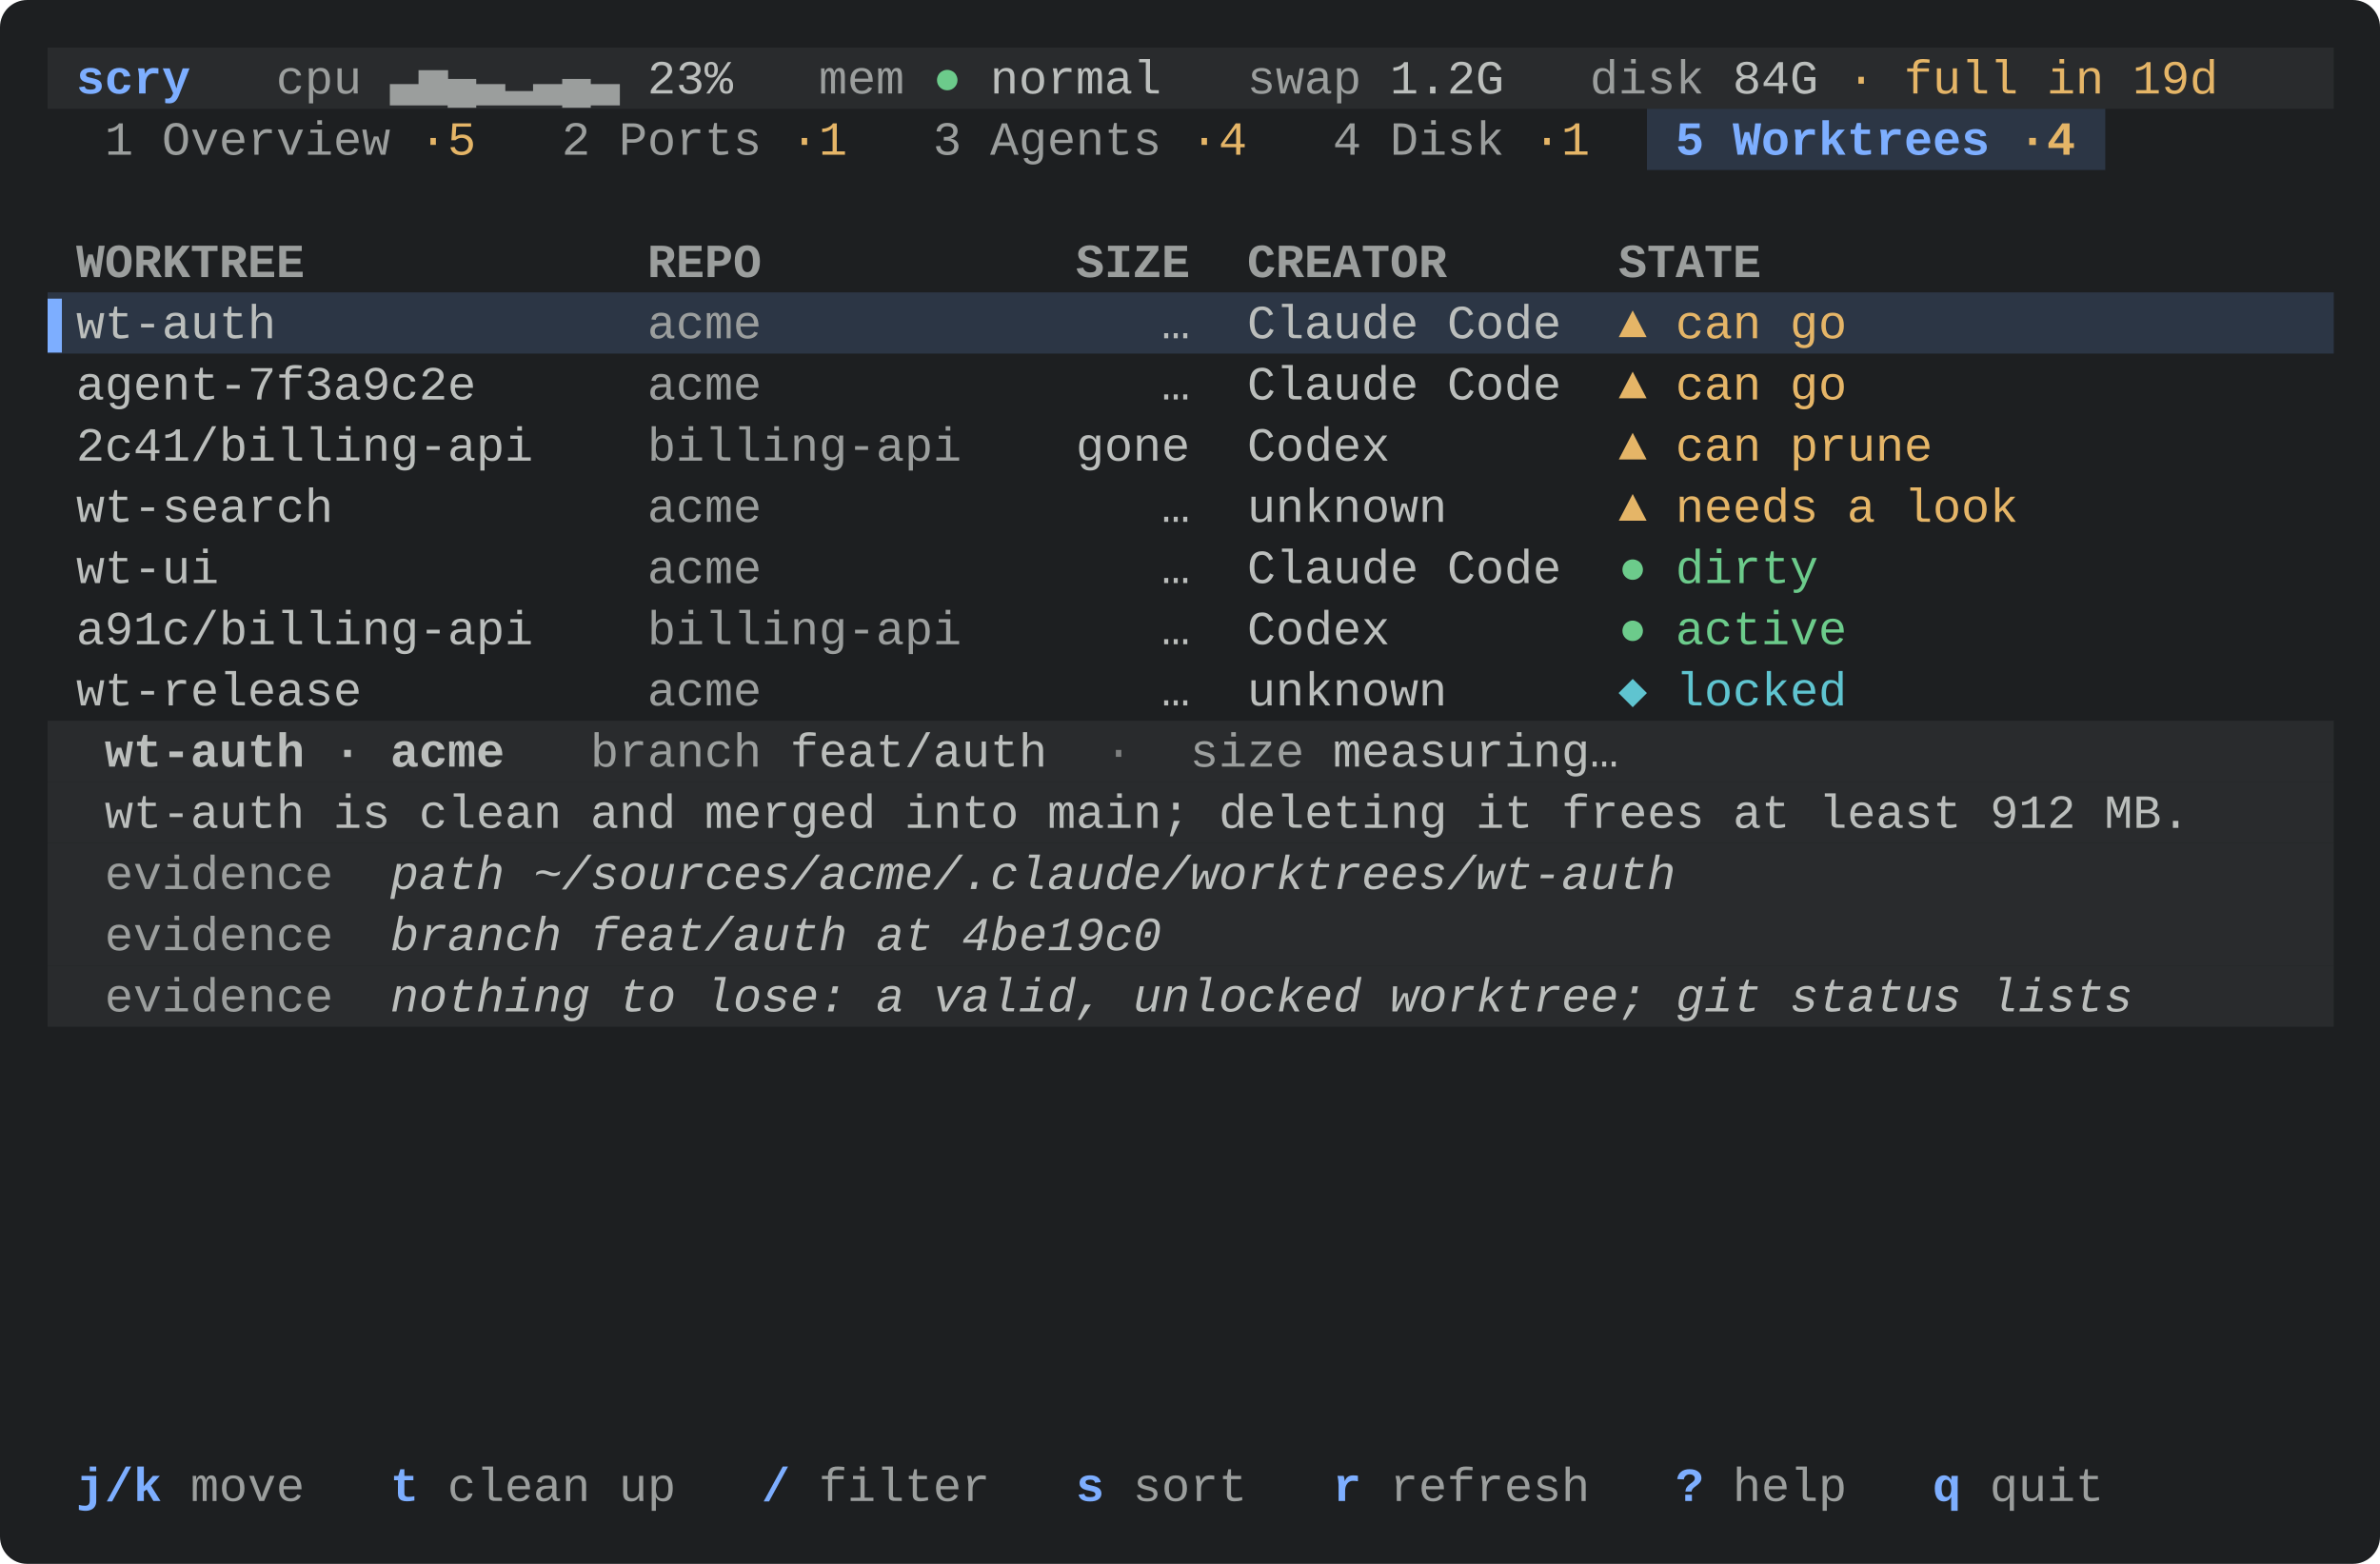
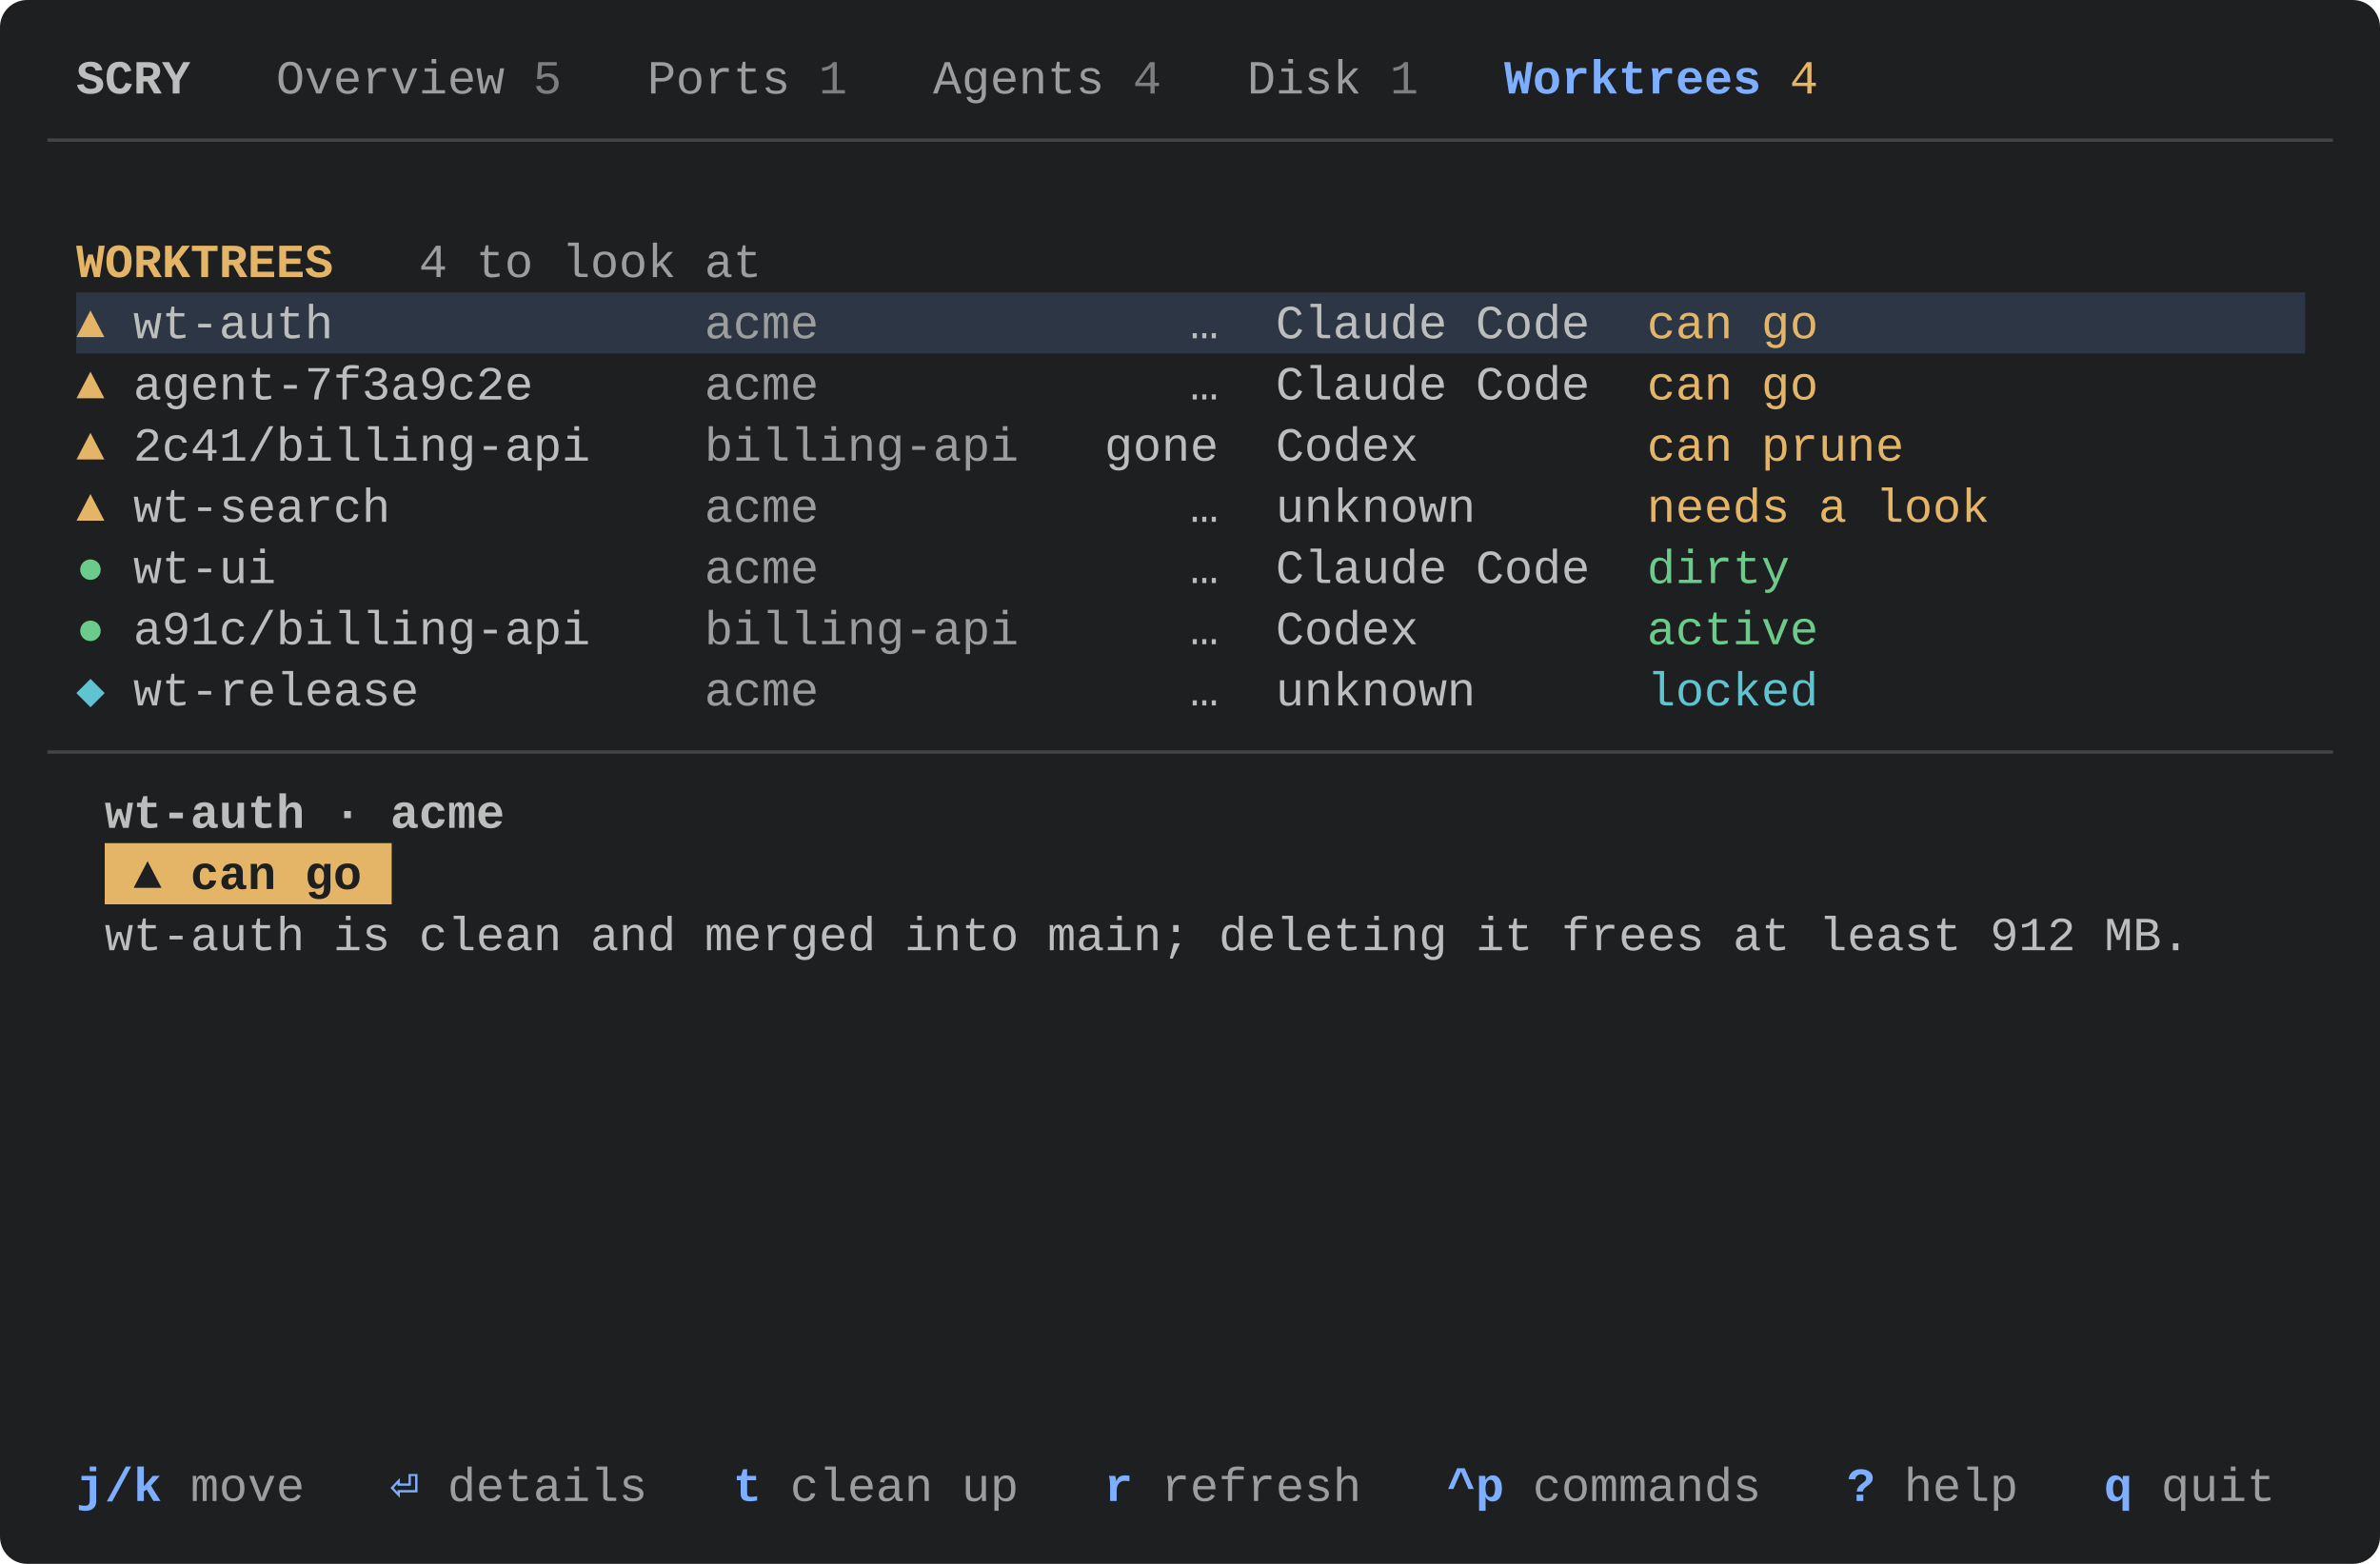
<svg xmlns="http://www.w3.org/2000/svg" width="700" height="460" viewBox="0 0 700 460">
  <style>text{font-family:ui-monospace,SFMono-Regular,"SF Mono",Menlo,Consolas,"Liberation Mono","DejaVu Sans Mono",monospace;font-size:14px;white-space:pre}</style>
  <rect width="700" height="460" rx="8" fill="#1d1f21" />
  <g transform="translate(14 14)">
-     <rect x="0.0" y="0" width="672.4" height="18" fill="#292b2d" />
-     <text x="8.4" y="13.5" fill="#7daeff" textLength="33.6" lengthAdjust="spacingAndGlyphs" xml:space="preserve" font-weight="700">scry</text>
-     <text x="67.2" y="13.5" fill="#9b9e9d" textLength="100.8" lengthAdjust="spacingAndGlyphs" xml:space="preserve">cpu ▃▅▄▃▂▃▄▃</text>
-     <text x="176.4" y="13.5" fill="#bbbebc" textLength="25.2" lengthAdjust="spacingAndGlyphs" xml:space="preserve">23%</text>
-     <text x="226.8" y="13.5" fill="#9b9e9d" textLength="25.2" lengthAdjust="spacingAndGlyphs" xml:space="preserve">mem</text>
-     <text x="260.4" y="13.5" fill="#6ccb8b" textLength="8.4" lengthAdjust="spacingAndGlyphs" xml:space="preserve">●</text>
-     <text x="277.2" y="13.5" fill="#bbbebc" textLength="50.4" lengthAdjust="spacingAndGlyphs" xml:space="preserve">normal</text>
-     <text x="352.8" y="13.5" fill="#9b9e9d" textLength="33.6" lengthAdjust="spacingAndGlyphs" xml:space="preserve">swap</text>
-     <text x="394.8" y="13.5" fill="#bbbebc" textLength="33.6" lengthAdjust="spacingAndGlyphs" xml:space="preserve">1.2G</text>
-     <text x="453.6" y="13.5" fill="#9b9e9d" textLength="33.6" lengthAdjust="spacingAndGlyphs" xml:space="preserve">disk</text>
-     <text x="495.6" y="13.5" fill="#bbbebc" textLength="25.2" lengthAdjust="spacingAndGlyphs" xml:space="preserve">84G</text>
-     <text x="529.2" y="13.5" fill="#e5b567" textLength="109.2" lengthAdjust="spacingAndGlyphs" xml:space="preserve">· full in 19d</text>
-     <rect x="470.4" y="18" width="134.8" height="18" fill="#2c3645" />
-     <text x="16.8" y="31.5" fill="#9b9e9d" textLength="84.0" lengthAdjust="spacingAndGlyphs" xml:space="preserve">1 Overview</text>
-     <text x="109.2" y="31.5" fill="#e5b567" textLength="16.8" lengthAdjust="spacingAndGlyphs" xml:space="preserve">·5</text>
-     <text x="151.2" y="31.5" fill="#9b9e9d" textLength="58.8" lengthAdjust="spacingAndGlyphs" xml:space="preserve">2 Ports</text>
-     <text x="218.4" y="31.5" fill="#e5b567" textLength="16.8" lengthAdjust="spacingAndGlyphs" xml:space="preserve">·1</text>
-     <text x="260.4" y="31.5" fill="#9b9e9d" textLength="67.2" lengthAdjust="spacingAndGlyphs" xml:space="preserve">3 Agents</text>
-     <text x="336.0" y="31.5" fill="#e5b567" textLength="16.8" lengthAdjust="spacingAndGlyphs" xml:space="preserve">·4</text>
-     <text x="378.0" y="31.5" fill="#9b9e9d" textLength="50.4" lengthAdjust="spacingAndGlyphs" xml:space="preserve">4 Disk</text>
-     <text x="436.8" y="31.5" fill="#e5b567" textLength="16.8" lengthAdjust="spacingAndGlyphs" xml:space="preserve">·1</text>
-     <text x="478.8" y="31.5" fill="#7daeff" textLength="92.4" lengthAdjust="spacingAndGlyphs" xml:space="preserve" font-weight="700">5 Worktrees</text>
-     <text x="579.6" y="31.5" fill="#e5b567" textLength="16.8" lengthAdjust="spacingAndGlyphs" xml:space="preserve" font-weight="700">·4</text>
-     <text x="8.4" y="67.5" fill="#9b9e9d" textLength="67.2" lengthAdjust="spacingAndGlyphs" xml:space="preserve" font-weight="700">WORKTREE</text>
-     <text x="176.4" y="67.5" fill="#9b9e9d" textLength="33.6" lengthAdjust="spacingAndGlyphs" xml:space="preserve" font-weight="700">REPO</text>
-     <text x="302.4" y="67.5" fill="#9b9e9d" textLength="33.6" lengthAdjust="spacingAndGlyphs" xml:space="preserve" font-weight="700">SIZE</text>
-     <text x="352.8" y="67.5" fill="#9b9e9d" textLength="58.8" lengthAdjust="spacingAndGlyphs" xml:space="preserve" font-weight="700">CREATOR</text>
-     <text x="462.0" y="67.5" fill="#9b9e9d" textLength="42.0" lengthAdjust="spacingAndGlyphs" xml:space="preserve" font-weight="700">STATE</text>
-     <rect x="0.0" y="72" width="672.4" height="18" fill="#2c3645" />
-     <text x="0.0" y="85.5" fill="#7daeff" textLength="8.4" lengthAdjust="spacingAndGlyphs" xml:space="preserve">▌</text>
-     <text x="8.4" y="85.5" fill="#bbbebc" textLength="58.8" lengthAdjust="spacingAndGlyphs" xml:space="preserve">wt-auth</text>
-     <text x="176.4" y="85.5" fill="#9b9e9d" textLength="33.6" lengthAdjust="spacingAndGlyphs" xml:space="preserve">acme</text>
-     <text x="327.6" y="85.5" fill="#bbbebc" textLength="8.4" lengthAdjust="spacingAndGlyphs" xml:space="preserve">…</text>
-     <text x="352.8" y="85.5" fill="#bbbebc" textLength="92.4" lengthAdjust="spacingAndGlyphs" xml:space="preserve">Claude Code</text>
-     <text x="462.0" y="85.5" fill="#e5b567" textLength="67.2" lengthAdjust="spacingAndGlyphs" xml:space="preserve">▲ can go</text>
-     <text x="8.4" y="103.5" fill="#bbbebc" textLength="117.6" lengthAdjust="spacingAndGlyphs" xml:space="preserve">agent-7f3a9c2e</text>
-     <text x="176.4" y="103.5" fill="#9b9e9d" textLength="33.6" lengthAdjust="spacingAndGlyphs" xml:space="preserve">acme</text>
-     <text x="327.6" y="103.5" fill="#bbbebc" textLength="8.4" lengthAdjust="spacingAndGlyphs" xml:space="preserve">…</text>
-     <text x="352.8" y="103.5" fill="#bbbebc" textLength="92.4" lengthAdjust="spacingAndGlyphs" xml:space="preserve">Claude Code</text>
-     <text x="462.0" y="103.5" fill="#e5b567" textLength="67.2" lengthAdjust="spacingAndGlyphs" xml:space="preserve">▲ can go</text>
-     <text x="8.4" y="121.5" fill="#bbbebc" textLength="134.4" lengthAdjust="spacingAndGlyphs" xml:space="preserve">2c41/billing-api</text>
-     <text x="176.4" y="121.5" fill="#9b9e9d" textLength="92.4" lengthAdjust="spacingAndGlyphs" xml:space="preserve">billing-api</text>
-     <text x="302.4" y="121.5" fill="#bbbebc" textLength="33.6" lengthAdjust="spacingAndGlyphs" xml:space="preserve">gone</text>
-     <text x="352.8" y="121.5" fill="#bbbebc" textLength="42.0" lengthAdjust="spacingAndGlyphs" xml:space="preserve">Codex</text>
-     <text x="462.0" y="121.5" fill="#e5b567" textLength="92.4" lengthAdjust="spacingAndGlyphs" xml:space="preserve">▲ can prune</text>
-     <text x="8.4" y="139.5" fill="#bbbebc" textLength="75.6" lengthAdjust="spacingAndGlyphs" xml:space="preserve">wt-search</text>
-     <text x="176.4" y="139.5" fill="#9b9e9d" textLength="33.6" lengthAdjust="spacingAndGlyphs" xml:space="preserve">acme</text>
-     <text x="327.6" y="139.5" fill="#bbbebc" textLength="8.4" lengthAdjust="spacingAndGlyphs" xml:space="preserve">…</text>
-     <text x="352.8" y="139.5" fill="#bbbebc" textLength="58.8" lengthAdjust="spacingAndGlyphs" xml:space="preserve">unknown</text>
-     <text x="462.0" y="139.5" fill="#e5b567" textLength="117.6" lengthAdjust="spacingAndGlyphs" xml:space="preserve">▲ needs a look</text>
-     <text x="8.4" y="157.5" fill="#bbbebc" textLength="42.0" lengthAdjust="spacingAndGlyphs" xml:space="preserve">wt-ui</text>
-     <text x="176.4" y="157.5" fill="#9b9e9d" textLength="33.6" lengthAdjust="spacingAndGlyphs" xml:space="preserve">acme</text>
-     <text x="327.6" y="157.5" fill="#bbbebc" textLength="8.4" lengthAdjust="spacingAndGlyphs" xml:space="preserve">…</text>
-     <text x="352.8" y="157.5" fill="#bbbebc" textLength="92.4" lengthAdjust="spacingAndGlyphs" xml:space="preserve">Claude Code</text>
-     <text x="462.0" y="157.5" fill="#6ccb8b" textLength="58.8" lengthAdjust="spacingAndGlyphs" xml:space="preserve">● dirty</text>
-     <text x="8.4" y="175.5" fill="#bbbebc" textLength="134.4" lengthAdjust="spacingAndGlyphs" xml:space="preserve">a91c/billing-api</text>
-     <text x="176.4" y="175.5" fill="#9b9e9d" textLength="92.4" lengthAdjust="spacingAndGlyphs" xml:space="preserve">billing-api</text>
-     <text x="327.6" y="175.5" fill="#bbbebc" textLength="8.4" lengthAdjust="spacingAndGlyphs" xml:space="preserve">…</text>
-     <text x="352.8" y="175.5" fill="#bbbebc" textLength="42.0" lengthAdjust="spacingAndGlyphs" xml:space="preserve">Codex</text>
-     <text x="462.0" y="175.5" fill="#6ccb8b" textLength="67.2" lengthAdjust="spacingAndGlyphs" xml:space="preserve">● active</text>
-     <text x="8.4" y="193.5" fill="#bbbebc" textLength="84.0" lengthAdjust="spacingAndGlyphs" xml:space="preserve">wt-release</text>
-     <text x="176.4" y="193.5" fill="#9b9e9d" textLength="33.6" lengthAdjust="spacingAndGlyphs" xml:space="preserve">acme</text>
-     <text x="327.6" y="193.5" fill="#bbbebc" textLength="8.4" lengthAdjust="spacingAndGlyphs" xml:space="preserve">…</text>
-     <text x="352.8" y="193.5" fill="#bbbebc" textLength="58.8" lengthAdjust="spacingAndGlyphs" xml:space="preserve">unknown</text>
-     <text x="462.0" y="193.5" fill="#5fc4d0" textLength="67.2" lengthAdjust="spacingAndGlyphs" xml:space="preserve">◆ locked</text>
-     <rect x="0.0" y="198" width="672.4" height="18" fill="#292b2d" />
-     <text x="16.8" y="211.5" fill="#bbbebc" textLength="117.6" lengthAdjust="spacingAndGlyphs" xml:space="preserve" font-weight="700">wt-auth · acme</text>
-     <text x="159.6" y="211.5" fill="#9b9e9d" textLength="50.4" lengthAdjust="spacingAndGlyphs" xml:space="preserve">branch</text>
-     <text x="218.4" y="211.5" fill="#bbbebc" textLength="75.6" lengthAdjust="spacingAndGlyphs" xml:space="preserve">feat/auth</text>
-     <text x="310.8" y="211.5" fill="#7d7f7f" textLength="8.4" lengthAdjust="spacingAndGlyphs" xml:space="preserve">·</text>
-     <text x="336.0" y="211.5" fill="#9b9e9d" textLength="33.6" lengthAdjust="spacingAndGlyphs" xml:space="preserve">size</text>
-     <text x="378.0" y="211.5" fill="#bbbebc" textLength="84.0" lengthAdjust="spacingAndGlyphs" xml:space="preserve">measuring…</text>
-     <rect x="0.0" y="216" width="672.4" height="18" fill="#292b2d" />
-     <text x="16.8" y="229.5" fill="#bbbebc" textLength="613.2" lengthAdjust="spacingAndGlyphs" xml:space="preserve">wt-auth is clean and merged into main; deleting it frees at least 912 MB.</text>
-     <rect x="0.0" y="234" width="672.4" height="18" fill="#292b2d" />
-     <text x="16.8" y="247.5" fill="#9b9e9d" textLength="67.2" lengthAdjust="spacingAndGlyphs" xml:space="preserve">evidence</text>
-     <text x="100.8" y="247.5" fill="#bbbebc" textLength="378.0" lengthAdjust="spacingAndGlyphs" xml:space="preserve" font-style="italic">path ~/sources/acme/.claude/worktrees/wt-auth</text>
-     <rect x="0.0" y="252" width="672.4" height="18" fill="#292b2d" />
-     <text x="16.8" y="265.5" fill="#9b9e9d" textLength="67.2" lengthAdjust="spacingAndGlyphs" xml:space="preserve">evidence</text>
-     <text x="100.8" y="265.5" fill="#bbbebc" textLength="226.8" lengthAdjust="spacingAndGlyphs" xml:space="preserve" font-style="italic">branch feat/auth at 4be19c0</text>
-     <rect x="0.0" y="270" width="672.4" height="18" fill="#292b2d" />
-     <text x="16.8" y="283.5" fill="#9b9e9d" textLength="67.2" lengthAdjust="spacingAndGlyphs" xml:space="preserve">evidence</text>
-     <text x="100.8" y="283.5" fill="#bbbebc" textLength="512.4" lengthAdjust="spacingAndGlyphs" xml:space="preserve" font-style="italic">nothing to lose: a valid, unlocked worktree; git status lists</text>
+     <text x="8.4" y="13.5" fill="#bbbebc" textLength="33.6" lengthAdjust="spacingAndGlyphs" xml:space="preserve" font-weight="700">SCRY</text>
+     <text x="67.2" y="13.5" fill="#9b9e9d" textLength="67.2" lengthAdjust="spacingAndGlyphs" xml:space="preserve">Overview</text>
+     <text x="142.8" y="13.5" fill="#7d7f7f" textLength="8.4" lengthAdjust="spacingAndGlyphs" xml:space="preserve">5</text>
+     <text x="176.4" y="13.5" fill="#9b9e9d" textLength="42.0" lengthAdjust="spacingAndGlyphs" xml:space="preserve">Ports</text>
+     <text x="226.8" y="13.5" fill="#7d7f7f" textLength="8.4" lengthAdjust="spacingAndGlyphs" xml:space="preserve">1</text>
+     <text x="260.4" y="13.5" fill="#9b9e9d" textLength="50.4" lengthAdjust="spacingAndGlyphs" xml:space="preserve">Agents</text>
+     <text x="319.2" y="13.5" fill="#7d7f7f" textLength="8.4" lengthAdjust="spacingAndGlyphs" xml:space="preserve">4</text>
+     <text x="352.8" y="13.5" fill="#9b9e9d" textLength="33.6" lengthAdjust="spacingAndGlyphs" xml:space="preserve">Disk</text>
+     <text x="394.8" y="13.5" fill="#7d7f7f" textLength="8.4" lengthAdjust="spacingAndGlyphs" xml:space="preserve">1</text>
+     <text x="428.4" y="13.5" fill="#7daeff" textLength="75.6" lengthAdjust="spacingAndGlyphs" xml:space="preserve" font-weight="700">Worktrees</text>
+     <text x="512.4" y="13.5" fill="#e5b567" textLength="8.4" lengthAdjust="spacingAndGlyphs" xml:space="preserve">4</text>
+     <text x="0.0" y="31.5" fill="#424445" textLength="672.0" lengthAdjust="spacingAndGlyphs" xml:space="preserve">────────────────────────────────────────────────────────────────────────────────</text>
+     <text x="8.4" y="67.5" fill="#e5b567" textLength="75.6" lengthAdjust="spacingAndGlyphs" xml:space="preserve" font-weight="700">WORKTREES</text>
+     <text x="109.2" y="67.5" fill="#9b9e9d" textLength="100.8" lengthAdjust="spacingAndGlyphs" xml:space="preserve">4 to look at</text>
+     <rect x="8.4" y="72" width="655.6" height="18" fill="#2c3645" />
+     <text x="8.4" y="85.5" fill="#e5b567" textLength="8.4" lengthAdjust="spacingAndGlyphs" xml:space="preserve">▲</text>
+     <text x="25.2" y="85.5" fill="#bbbebc" textLength="58.8" lengthAdjust="spacingAndGlyphs" xml:space="preserve">wt-auth</text>
+     <text x="193.2" y="85.5" fill="#9b9e9d" textLength="33.6" lengthAdjust="spacingAndGlyphs" xml:space="preserve">acme</text>
+     <text x="336.0" y="85.5" fill="#bbbebc" textLength="8.4" lengthAdjust="spacingAndGlyphs" xml:space="preserve">…</text>
+     <text x="361.2" y="85.5" fill="#bbbebc" textLength="92.4" lengthAdjust="spacingAndGlyphs" xml:space="preserve">Claude Code</text>
+     <text x="470.4" y="85.5" fill="#e5b567" textLength="50.4" lengthAdjust="spacingAndGlyphs" xml:space="preserve">can go</text>
+     <text x="8.4" y="103.5" fill="#e5b567" textLength="8.4" lengthAdjust="spacingAndGlyphs" xml:space="preserve">▲</text>
+     <text x="25.2" y="103.5" fill="#bbbebc" textLength="117.6" lengthAdjust="spacingAndGlyphs" xml:space="preserve">agent-7f3a9c2e</text>
+     <text x="193.2" y="103.5" fill="#9b9e9d" textLength="33.6" lengthAdjust="spacingAndGlyphs" xml:space="preserve">acme</text>
+     <text x="336.0" y="103.5" fill="#bbbebc" textLength="8.4" lengthAdjust="spacingAndGlyphs" xml:space="preserve">…</text>
+     <text x="361.2" y="103.5" fill="#bbbebc" textLength="92.4" lengthAdjust="spacingAndGlyphs" xml:space="preserve">Claude Code</text>
+     <text x="470.4" y="103.5" fill="#e5b567" textLength="50.4" lengthAdjust="spacingAndGlyphs" xml:space="preserve">can go</text>
+     <text x="8.4" y="121.5" fill="#e5b567" textLength="8.4" lengthAdjust="spacingAndGlyphs" xml:space="preserve">▲</text>
+     <text x="25.2" y="121.5" fill="#bbbebc" textLength="134.4" lengthAdjust="spacingAndGlyphs" xml:space="preserve">2c41/billing-api</text>
+     <text x="193.2" y="121.5" fill="#9b9e9d" textLength="92.4" lengthAdjust="spacingAndGlyphs" xml:space="preserve">billing-api</text>
+     <text x="310.8" y="121.5" fill="#bbbebc" textLength="33.6" lengthAdjust="spacingAndGlyphs" xml:space="preserve">gone</text>
+     <text x="361.2" y="121.5" fill="#bbbebc" textLength="42.0" lengthAdjust="spacingAndGlyphs" xml:space="preserve">Codex</text>
+     <text x="470.4" y="121.5" fill="#e5b567" textLength="75.6" lengthAdjust="spacingAndGlyphs" xml:space="preserve">can prune</text>
+     <text x="8.4" y="139.5" fill="#e5b567" textLength="8.4" lengthAdjust="spacingAndGlyphs" xml:space="preserve">▲</text>
+     <text x="25.2" y="139.5" fill="#bbbebc" textLength="75.6" lengthAdjust="spacingAndGlyphs" xml:space="preserve">wt-search</text>
+     <text x="193.2" y="139.5" fill="#9b9e9d" textLength="33.6" lengthAdjust="spacingAndGlyphs" xml:space="preserve">acme</text>
+     <text x="336.0" y="139.5" fill="#bbbebc" textLength="8.4" lengthAdjust="spacingAndGlyphs" xml:space="preserve">…</text>
+     <text x="361.2" y="139.5" fill="#bbbebc" textLength="58.8" lengthAdjust="spacingAndGlyphs" xml:space="preserve">unknown</text>
+     <text x="470.4" y="139.5" fill="#e5b567" textLength="100.8" lengthAdjust="spacingAndGlyphs" xml:space="preserve">needs a look</text>
+     <text x="8.4" y="157.5" fill="#6ccb8b" textLength="8.4" lengthAdjust="spacingAndGlyphs" xml:space="preserve">●</text>
+     <text x="25.2" y="157.5" fill="#bbbebc" textLength="42.0" lengthAdjust="spacingAndGlyphs" xml:space="preserve">wt-ui</text>
+     <text x="193.2" y="157.5" fill="#9b9e9d" textLength="33.6" lengthAdjust="spacingAndGlyphs" xml:space="preserve">acme</text>
+     <text x="336.0" y="157.5" fill="#bbbebc" textLength="8.4" lengthAdjust="spacingAndGlyphs" xml:space="preserve">…</text>
+     <text x="361.2" y="157.5" fill="#bbbebc" textLength="92.4" lengthAdjust="spacingAndGlyphs" xml:space="preserve">Claude Code</text>
+     <text x="470.4" y="157.5" fill="#6ccb8b" textLength="42.0" lengthAdjust="spacingAndGlyphs" xml:space="preserve">dirty</text>
+     <text x="8.4" y="175.5" fill="#6ccb8b" textLength="8.4" lengthAdjust="spacingAndGlyphs" xml:space="preserve">●</text>
+     <text x="25.2" y="175.5" fill="#bbbebc" textLength="134.4" lengthAdjust="spacingAndGlyphs" xml:space="preserve">a91c/billing-api</text>
+     <text x="193.2" y="175.5" fill="#9b9e9d" textLength="92.4" lengthAdjust="spacingAndGlyphs" xml:space="preserve">billing-api</text>
+     <text x="336.0" y="175.5" fill="#bbbebc" textLength="8.4" lengthAdjust="spacingAndGlyphs" xml:space="preserve">…</text>
+     <text x="361.2" y="175.5" fill="#bbbebc" textLength="42.0" lengthAdjust="spacingAndGlyphs" xml:space="preserve">Codex</text>
+     <text x="470.4" y="175.5" fill="#6ccb8b" textLength="50.4" lengthAdjust="spacingAndGlyphs" xml:space="preserve">active</text>
+     <text x="8.4" y="193.5" fill="#5fc4d0" textLength="8.4" lengthAdjust="spacingAndGlyphs" xml:space="preserve">◆</text>
+     <text x="25.2" y="193.5" fill="#bbbebc" textLength="84.0" lengthAdjust="spacingAndGlyphs" xml:space="preserve">wt-release</text>
+     <text x="193.2" y="193.5" fill="#9b9e9d" textLength="33.6" lengthAdjust="spacingAndGlyphs" xml:space="preserve">acme</text>
+     <text x="336.0" y="193.5" fill="#bbbebc" textLength="8.4" lengthAdjust="spacingAndGlyphs" xml:space="preserve">…</text>
+     <text x="361.2" y="193.5" fill="#bbbebc" textLength="58.8" lengthAdjust="spacingAndGlyphs" xml:space="preserve">unknown</text>
+     <text x="470.4" y="193.5" fill="#5fc4d0" textLength="50.4" lengthAdjust="spacingAndGlyphs" xml:space="preserve">locked</text>
+     <text x="0.0" y="211.5" fill="#424445" textLength="672.0" lengthAdjust="spacingAndGlyphs" xml:space="preserve">────────────────────────────────────────────────────────────────────────────────</text>
+     <text x="16.8" y="229.5" fill="#bbbebc" textLength="117.6" lengthAdjust="spacingAndGlyphs" xml:space="preserve" font-weight="700">wt-auth · acme</text>
+     <rect x="16.8" y="234" width="84.4" height="18" fill="#e5b567" />
+     <text x="25.2" y="247.5" fill="#1d1f21" textLength="67.2" lengthAdjust="spacingAndGlyphs" xml:space="preserve" font-weight="700">▲ can go</text>
+     <text x="16.8" y="265.5" fill="#bbbebc" textLength="613.2" lengthAdjust="spacingAndGlyphs" xml:space="preserve">wt-auth is clean and merged into main; deleting it frees at least 912 MB.</text>
    <text x="8.4" y="427.5" fill="#7daeff" textLength="25.2" lengthAdjust="spacingAndGlyphs" xml:space="preserve" font-weight="700">j/k</text>
    <text x="42.0" y="427.5" fill="#9b9e9d" textLength="33.6" lengthAdjust="spacingAndGlyphs" xml:space="preserve">move</text>
-     <text x="100.8" y="427.5" fill="#7daeff" textLength="8.4" lengthAdjust="spacingAndGlyphs" xml:space="preserve" font-weight="700">t</text>
-     <text x="117.6" y="427.5" fill="#9b9e9d" textLength="67.2" lengthAdjust="spacingAndGlyphs" xml:space="preserve">clean up</text>
-     <text x="210.0" y="427.5" fill="#7daeff" textLength="8.4" lengthAdjust="spacingAndGlyphs" xml:space="preserve" font-weight="700">/</text>
-     <text x="226.8" y="427.5" fill="#9b9e9d" textLength="50.4" lengthAdjust="spacingAndGlyphs" xml:space="preserve">filter</text>
-     <text x="302.4" y="427.5" fill="#7daeff" textLength="8.4" lengthAdjust="spacingAndGlyphs" xml:space="preserve" font-weight="700">s</text>
-     <text x="319.2" y="427.5" fill="#9b9e9d" textLength="33.6" lengthAdjust="spacingAndGlyphs" xml:space="preserve">sort</text>
-     <text x="378.0" y="427.5" fill="#7daeff" textLength="8.4" lengthAdjust="spacingAndGlyphs" xml:space="preserve" font-weight="700">r</text>
-     <text x="394.8" y="427.5" fill="#9b9e9d" textLength="58.8" lengthAdjust="spacingAndGlyphs" xml:space="preserve">refresh</text>
-     <text x="478.8" y="427.5" fill="#7daeff" textLength="8.4" lengthAdjust="spacingAndGlyphs" xml:space="preserve" font-weight="700">?</text>
-     <text x="495.6" y="427.5" fill="#9b9e9d" textLength="33.6" lengthAdjust="spacingAndGlyphs" xml:space="preserve">help</text>
-     <text x="554.4" y="427.5" fill="#7daeff" textLength="8.4" lengthAdjust="spacingAndGlyphs" xml:space="preserve" font-weight="700">q</text>
-     <text x="571.2" y="427.5" fill="#9b9e9d" textLength="33.6" lengthAdjust="spacingAndGlyphs" xml:space="preserve">quit</text>
+     <text x="100.8" y="427.5" fill="#7daeff" textLength="8.4" lengthAdjust="spacingAndGlyphs" xml:space="preserve" font-weight="700">⏎</text>
+     <text x="117.6" y="427.5" fill="#9b9e9d" textLength="58.8" lengthAdjust="spacingAndGlyphs" xml:space="preserve">details</text>
+     <text x="201.6" y="427.5" fill="#7daeff" textLength="8.4" lengthAdjust="spacingAndGlyphs" xml:space="preserve" font-weight="700">t</text>
+     <text x="218.4" y="427.5" fill="#9b9e9d" textLength="67.2" lengthAdjust="spacingAndGlyphs" xml:space="preserve">clean up</text>
+     <text x="310.8" y="427.5" fill="#7daeff" textLength="8.4" lengthAdjust="spacingAndGlyphs" xml:space="preserve" font-weight="700">r</text>
+     <text x="327.6" y="427.5" fill="#9b9e9d" textLength="58.8" lengthAdjust="spacingAndGlyphs" xml:space="preserve">refresh</text>
+     <text x="411.6" y="427.5" fill="#7daeff" textLength="16.8" lengthAdjust="spacingAndGlyphs" xml:space="preserve" font-weight="700">^p</text>
+     <text x="436.8" y="427.5" fill="#9b9e9d" textLength="67.2" lengthAdjust="spacingAndGlyphs" xml:space="preserve">commands</text>
+     <text x="529.2" y="427.5" fill="#7daeff" textLength="8.4" lengthAdjust="spacingAndGlyphs" xml:space="preserve" font-weight="700">?</text>
+     <text x="546.0" y="427.5" fill="#9b9e9d" textLength="33.6" lengthAdjust="spacingAndGlyphs" xml:space="preserve">help</text>
+     <text x="604.8" y="427.5" fill="#7daeff" textLength="8.4" lengthAdjust="spacingAndGlyphs" xml:space="preserve" font-weight="700">q</text>
+     <text x="621.6" y="427.5" fill="#9b9e9d" textLength="33.6" lengthAdjust="spacingAndGlyphs" xml:space="preserve">quit</text>
  </g>
</svg>
